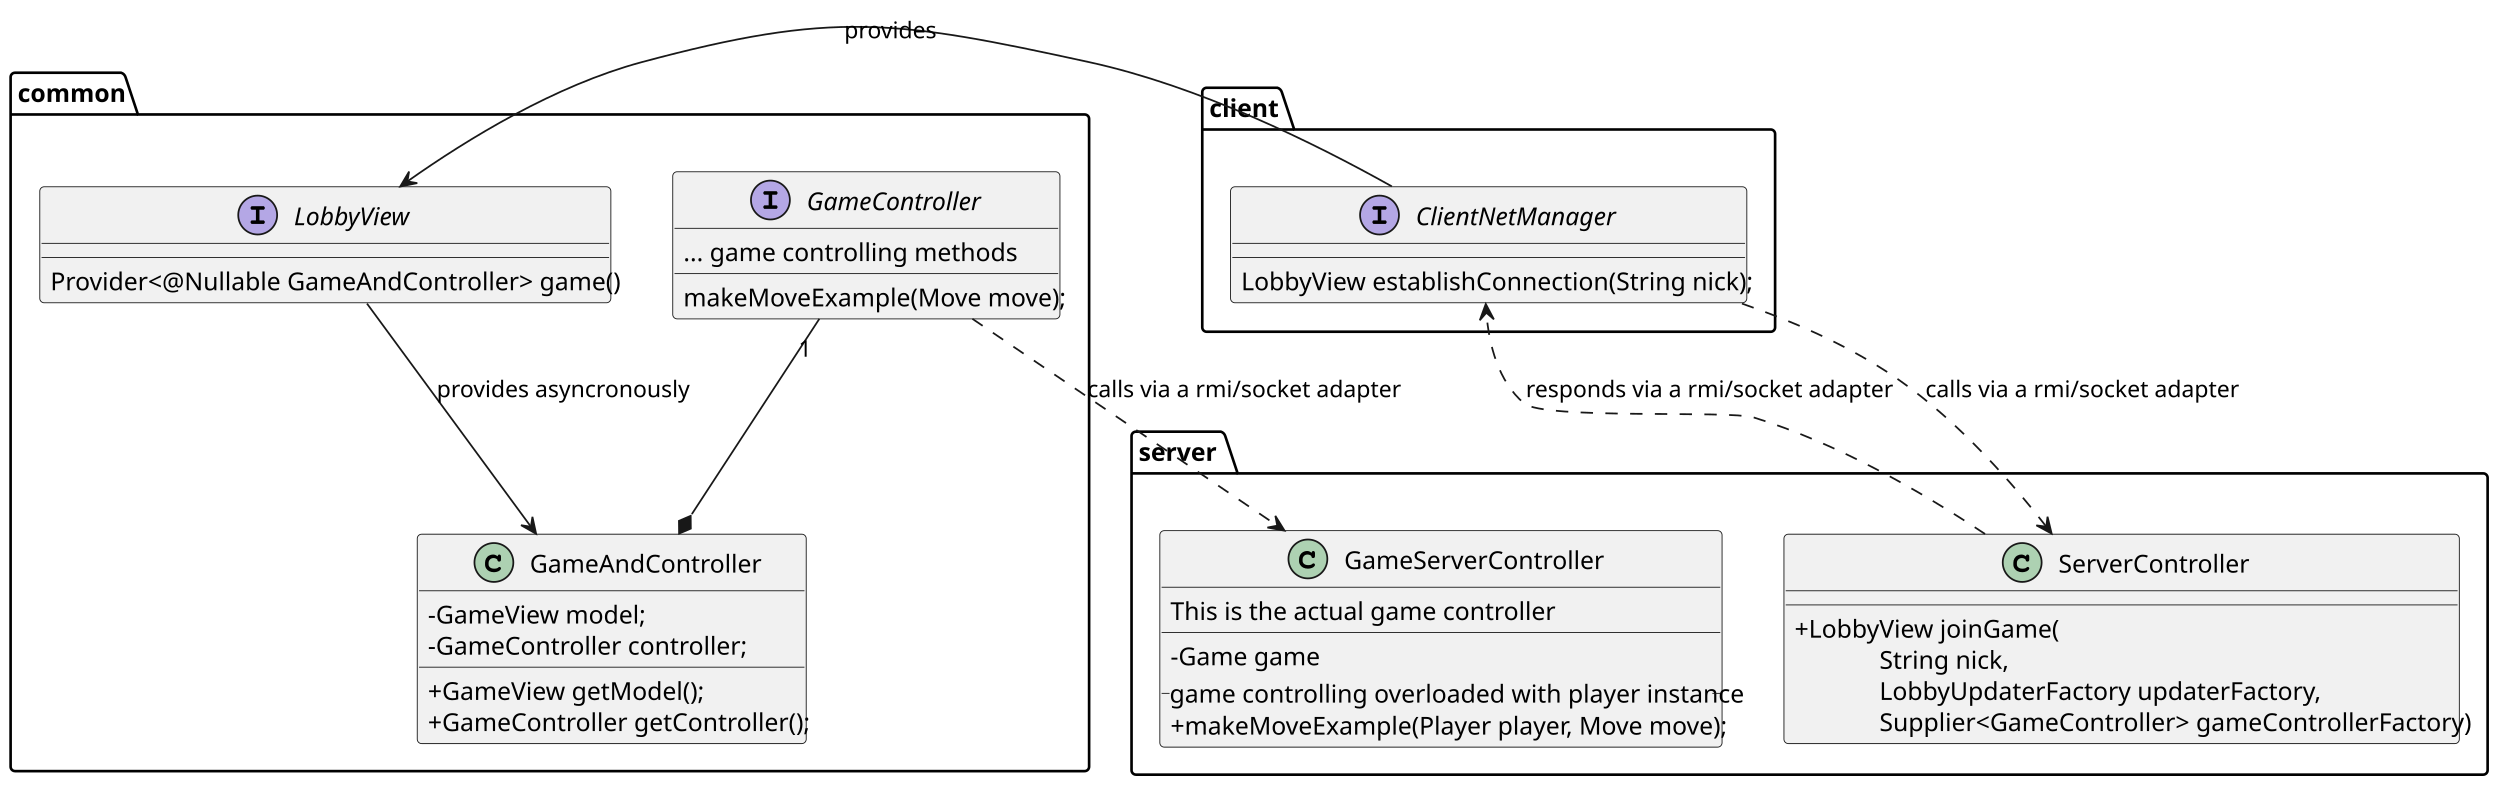
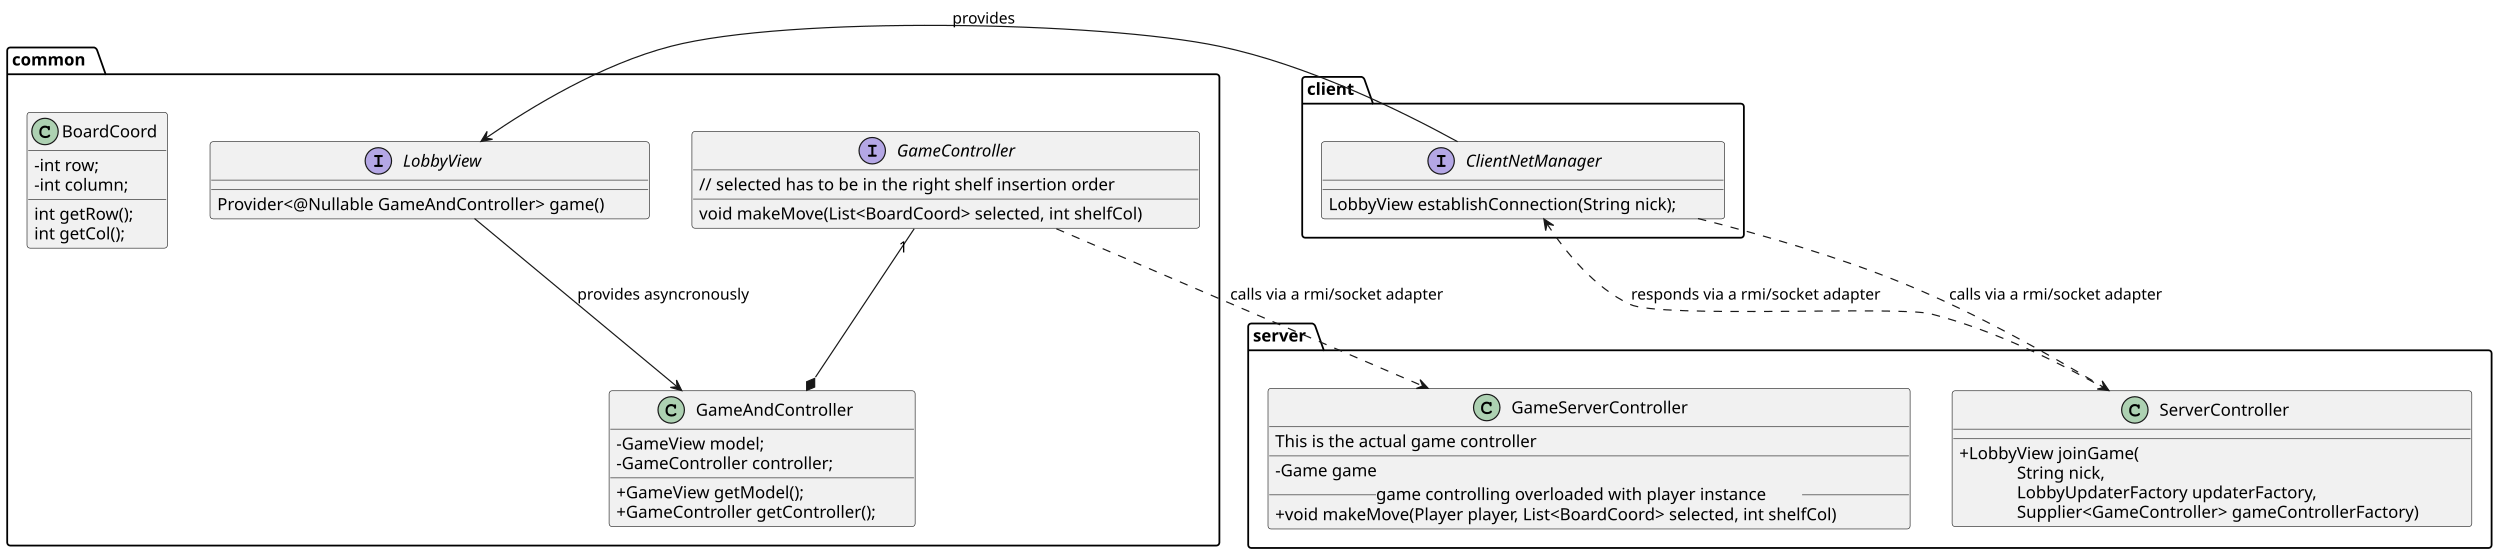
- <svg xmlns="http://www.w3.org/2000/svg" contentStyleType="text/css" height="445px" preserveAspectRatio="none" style="width:1414px;height:445px;background:#FFFFFF;" version="1.1" viewBox="0 0 1414 445" width="1414px" zoomAndPan="magnify">
+ <svg xmlns="http://www.w3.org/2000/svg" contentStyleType="text/css" height="463px" preserveAspectRatio="none" style="width:2083px;height:463px;background:#FFFFFF;" version="1.1" viewBox="0 0 2083 463" width="2083px" zoomAndPan="magnify">
  <defs />
  <g>
    <g id="cluster_common">
-       <path d="M8.5,41.14 L68.5,41.14 A3.75,3.75 0 0 1 71,43.64 L78,64.749 L613.5,64.749 A2.5,2.5 0 0 1 616,67.249 L616,433.64 A2.5,2.5 0 0 1 613.5,436.14 L8.5,436.14 A2.5,2.5 0 0 1 6,433.64 L6,43.64 A2.5,2.5 0 0 1 8.5,41.14 " fill="none" style="stroke:#000000;stroke-width:1.5;" />
-       <line style="stroke:#000000;stroke-width:1.5;" x1="6" x2="78" y1="64.749" y2="64.749" />
-       <text fill="#000000" font-family="sans-serif" font-size="14" font-weight="bold" lengthAdjust="spacing" textLength="59" x="10" y="57.673">common</text>
+       <path d="M8.5,39.566 L78.5,39.566 A3.75,3.75 0 0 1 81,42.066 L88,61.863 L1013.5,61.863 A2.5,2.5 0 0 1 1016,64.363 L1016,452.066 A2.5,2.5 0 0 1 1013.5,454.566 L8.5,454.566 A2.5,2.5 0 0 1 6,452.066 L6,42.066 A2.5,2.5 0 0 1 8.5,39.566 " fill="none" style="stroke:#000000;stroke-width:1.5;" />
+       <line style="stroke:#000000;stroke-width:1.5;" x1="6" x2="88" y1="61.863" y2="61.863" />
+       <text fill="#000000" font-family="sans-serif" font-size="14" font-weight="bold" lengthAdjust="spacing" textLength="69" x="10" y="54.561">common</text>
    </g>
    <g id="cluster_server">
-       <path d="M642.5,244.14 L690.5,244.14 A3.75,3.75 0 0 1 693,246.64 L700,267.749 L1404.5,267.749 A2.5,2.5 0 0 1 1407,270.249 L1407,435.64 A2.5,2.5 0 0 1 1404.5,438.14 L642.5,438.14 A2.5,2.5 0 0 1 640,435.64 L640,246.64 A2.5,2.5 0 0 1 642.5,244.14 " fill="none" style="stroke:#000000;stroke-width:1.5;" />
-       <line style="stroke:#000000;stroke-width:1.5;" x1="640" x2="700" y1="267.749" y2="267.749" />
-       <text fill="#000000" font-family="sans-serif" font-size="14" font-weight="bold" lengthAdjust="spacing" textLength="47" x="644" y="260.673">server</text>
+       <path d="M1042.5,269.566 L1093.5,269.566 A3.75,3.75 0 0 1 1096,272.066 L1103,291.863 L2073.5,291.863 A2.5,2.5 0 0 1 2076,294.363 L2076,454.066 A2.5,2.5 0 0 1 2073.5,456.566 L1042.5,456.566 A2.5,2.5 0 0 1 1040,454.066 L1040,272.066 A2.5,2.5 0 0 1 1042.5,269.566 " fill="none" style="stroke:#000000;stroke-width:1.5;" />
+       <line style="stroke:#000000;stroke-width:1.5;" x1="1040" x2="1103" y1="291.863" y2="291.863" />
+       <text fill="#000000" font-family="sans-serif" font-size="14" font-weight="bold" lengthAdjust="spacing" textLength="50" x="1044" y="284.561">server</text>
    </g>
    <g id="cluster_client">
-       <path d="M682.5,49.64 L722.5,49.64 A3.75,3.75 0 0 1 725,52.14 L732,73.249 L1001.5,73.249 A2.5,2.5 0 0 1 1004,75.749 L1004,185.14 A2.5,2.5 0 0 1 1001.5,187.64 L682.5,187.64 A2.5,2.5 0 0 1 680,185.14 L680,52.14 A2.5,2.5 0 0 1 682.5,49.64 " fill="none" style="stroke:#000000;stroke-width:1.5;" />
-       <line style="stroke:#000000;stroke-width:1.5;" x1="680" x2="732" y1="73.249" y2="73.249" />
-       <text fill="#000000" font-family="sans-serif" font-size="14" font-weight="bold" lengthAdjust="spacing" textLength="39" x="684" y="66.173">client</text>
+       <path d="M1087.5,64.066 L1134.5,64.066 A3.75,3.75 0 0 1 1137,66.566 L1144,86.363 L1450.5,86.363 A2.5,2.5 0 0 1 1453,88.863 L1453,195.566 A2.5,2.5 0 0 1 1450.5,198.066 L1087.5,198.066 A2.5,2.5 0 0 1 1085,195.566 L1085,66.566 A2.5,2.5 0 0 1 1087.5,64.066 " fill="none" style="stroke:#000000;stroke-width:1.5;" />
+       <line style="stroke:#000000;stroke-width:1.5;" x1="1085" x2="1144" y1="86.363" y2="86.363" />
+       <text fill="#000000" font-family="sans-serif" font-size="14" font-weight="bold" lengthAdjust="spacing" textLength="46" x="1089" y="79.061">client</text>
    </g>
    <g id="elem_LobbyView">
-       <rect codeLine="4" fill="#F1F1F1" height="65.609" id="LobbyView" rx="2.5" ry="2.5" style="stroke:#181818;stroke-width:0.5;" width="323" x="22.5" y="105.64" />
-       <ellipse cx="145.75" cy="121.64" fill="#B4A7E5" rx="11" ry="11" style="stroke:#181818;stroke-width:1.0;" />
-       <path d="M146.75,118.64 L146.75,124.64 L148.75,124.64 L149.234,124.64 L149.75,125.265 L149.75,125.64 L149.75,126.015 L149.234,126.64 L148.75,126.64 L142.75,126.64 L142.266,126.64 L141.75,126.015 L141.75,125.64 L141.75,125.265 L142.266,124.64 L142.75,124.64 L144.75,124.64 L144.75,118.64 L142.75,118.64 L142.266,118.64 L141.75,118.015 L141.75,117.64 L141.75,117.265 L142.266,116.64 L142.75,116.64 L148.75,116.64 L149.234,116.64 L149.75,117.265 L149.75,117.64 L149.75,118.015 L149.234,118.64 L148.75,118.64 L146.75,118.64 Z " fill="#000000" />
-       <text fill="#000000" font-family="sans-serif" font-size="14" font-style="italic" lengthAdjust="spacing" textLength="68" x="166.25" y="127.368">LobbyView</text>
-       <line style="stroke:#181818;stroke-width:0.5;" x1="23.5" x2="344.5" y1="137.64" y2="137.64" />
-       <line style="stroke:#181818;stroke-width:0.5;" x1="23.5" x2="344.5" y1="145.64" y2="145.64" />
-       <text fill="#000000" font-family="sans-serif" font-size="14" lengthAdjust="spacing" textLength="311" x="28.5" y="164.173">Provider&lt;@Nullable GameAndController&gt; game()</text>
+       <rect codeLine="4" fill="#F1F1F1" height="64.297" id="LobbyView" rx="2.5" ry="2.5" style="stroke:#181818;stroke-width:0.5;" width="366" x="175" y="118.066" />
+       <ellipse cx="315.25" cy="134.066" fill="#B4A7E5" rx="11" ry="11" style="stroke:#181818;stroke-width:1.0;" />
+       <path d="M316.203,130.847 L317.922,130.847 C318.312,130.847 318.5,130.816 318.625,130.738 C318.891,130.582 319.031,130.3 319.031,130.003 C319.031,129.738 318.922,129.472 318.688,129.3 C318.516,129.191 318.375,129.16 317.922,129.16 L312.781,129.16 C312.344,129.16 312.219,129.175 312.062,129.269 C311.812,129.425 311.656,129.722 311.656,130.003 C311.656,130.285 311.797,130.535 312.016,130.707 C312.172,130.816 312.359,130.847 312.781,130.847 L314.5,130.847 L314.5,137.363 L312.781,137.363 C312.344,137.363 312.219,137.378 312.062,137.488 C311.812,137.644 311.656,137.925 311.656,138.222 C311.656,138.472 311.797,138.738 312.016,138.894 C312.172,139.019 312.375,139.066 312.781,139.066 L317.922,139.066 C318.672,139.066 319.031,138.785 319.031,138.222 C319.031,137.941 318.922,137.691 318.688,137.519 C318.516,137.394 318.375,137.363 317.922,137.363 L316.203,137.363 L316.203,130.847 Z " fill="#000000" />
+       <text fill="#000000" font-family="sans-serif" font-size="14" font-style="italic" lengthAdjust="spacing" textLength="77" x="335.75" y="138.913">LobbyView</text>
+       <line style="stroke:#181818;stroke-width:0.5;" x1="176" x2="540" y1="150.066" y2="150.066" />
+       <line style="stroke:#181818;stroke-width:0.5;" x1="176" x2="540" y1="158.066" y2="158.066" />
+       <text fill="#000000" font-family="sans-serif" font-size="14" lengthAdjust="spacing" textLength="354" x="181" y="175.061">Provider&lt;@Nullable GameAndController&gt; game()</text>
    </g>
    <g id="elem_GameAndController">
-       <rect codeLine="9" fill="#F1F1F1" height="118.438" id="GameAndController" rx="2.5" ry="2.5" style="stroke:#181818;stroke-width:0.5;" width="220" x="236" y="302.14" />
-       <ellipse cx="279.35" cy="318.14" fill="#ADD1B2" rx="11" ry="11" style="stroke:#181818;stroke-width:1.0;" />
-       <path d="M281.35,314.64 Q281.553,314.14 281.788,313.89 Q282.022,313.64 282.288,313.64 Q282.756,313.64 283.053,313.921 Q283.35,314.202 283.35,314.859 L283.35,316.421 Q283.35,317.077 283.069,317.359 Q282.788,317.64 282.35,317.64 Q281.959,317.64 281.709,317.468 Q281.459,317.296 281.35,316.843 Q281.303,316.531 281.131,316.359 Q280.819,316.031 280.256,315.843 Q279.694,315.64 279.131,315.64 Q278.428,315.64 277.834,315.921 Q277.256,316.202 276.803,316.827 Q276.35,317.452 276.35,318.312 L276.35,319.234 Q276.35,320.265 277.194,320.952 Q278.038,321.64 279.538,321.64 Q280.428,321.64 281.053,321.437 Q281.413,321.327 281.819,320.968 Q282.084,320.765 282.225,320.702 Q282.366,320.64 282.538,320.64 Q282.866,320.64 283.1,320.906 Q283.35,321.156 283.35,321.515 Q283.35,321.859 283.006,322.265 Q282.506,322.859 281.709,323.187 Q280.663,323.64 279.381,323.64 Q277.881,323.64 276.678,323.046 Q275.709,322.577 275.022,321.562 Q274.35,320.546 274.35,319.343 L274.35,318.249 Q274.35,316.999 274.944,315.906 Q275.553,314.812 276.6,314.234 Q277.663,313.64 278.85,313.64 Q279.569,313.64 280.194,313.89 Q280.819,314.14 281.35,314.64 Z " fill="#000000" />
-       <text fill="#000000" font-family="sans-serif" font-size="14" lengthAdjust="spacing" textLength="125" x="299.65" y="323.868">GameAndController</text>
-       <line style="stroke:#181818;stroke-width:0.5;" x1="237" x2="455" y1="334.14" y2="334.14" />
-       <text fill="#000000" font-family="sans-serif" font-size="14" lengthAdjust="spacing" textLength="118" x="242" y="352.673">-GameView model;</text>
-       <text fill="#000000" font-family="sans-serif" font-size="14" lengthAdjust="spacing" textLength="172" x="242" y="370.283">-GameController controller;</text>
-       <line style="stroke:#181818;stroke-width:0.5;" x1="237" x2="455" y1="377.359" y2="377.359" />
-       <text fill="#000000" font-family="sans-serif" font-size="14" lengthAdjust="spacing" textLength="151" x="242" y="395.892">+GameView getModel();</text>
-       <text fill="#000000" font-family="sans-serif" font-size="14" lengthAdjust="spacing" textLength="208" x="242" y="413.501">+GameController getController();</text>
+       <rect codeLine="9" fill="#F1F1F1" height="113.188" id="GameAndController" rx="2.5" ry="2.5" style="stroke:#181818;stroke-width:0.5;" width="255" x="507.5" y="325.566" />
+       <ellipse cx="559.25" cy="341.566" fill="#ADD1B2" rx="11" ry="11" style="stroke:#181818;stroke-width:1.0;" />
+       <path d="M561.594,337.238 C560.656,336.8 560.062,336.66 559.188,336.66 C556.562,336.66 554.562,338.738 554.562,341.457 L554.562,342.582 C554.562,345.16 556.672,347.05 559.562,347.05 C560.781,347.05 561.938,346.753 562.688,346.207 C563.266,345.8 563.594,345.347 563.594,344.957 C563.594,344.503 563.203,344.113 562.734,344.113 C562.516,344.113 562.312,344.191 562.125,344.378 C561.672,344.863 561.672,344.863 561.484,344.957 C561.062,345.222 560.375,345.347 559.609,345.347 C557.562,345.347 556.266,344.253 556.266,342.55 L556.266,341.457 C556.266,339.675 557.516,338.363 559.25,338.363 C559.828,338.363 560.438,338.519 560.906,338.769 C561.391,339.05 561.562,339.269 561.656,339.675 C561.719,340.082 561.75,340.207 561.891,340.332 C562.031,340.472 562.266,340.582 562.484,340.582 C562.75,340.582 563.016,340.441 563.188,340.222 C563.297,340.066 563.328,339.878 563.328,339.457 L563.328,338.035 C563.328,337.597 563.312,337.472 563.219,337.316 C563.062,337.05 562.781,336.91 562.484,336.91 C562.188,336.91 561.984,337.003 561.766,337.316 L561.594,337.238 Z " fill="#000000" />
+       <text fill="#000000" font-family="sans-serif" font-size="14" lengthAdjust="spacing" textLength="143" x="579.75" y="346.413">GameAndController</text>
+       <line style="stroke:#181818;stroke-width:0.5;" x1="508.5" x2="761.5" y1="357.566" y2="357.566" />
+       <text fill="#000000" font-family="sans-serif" font-size="14" lengthAdjust="spacing" textLength="136" x="513.5" y="374.561">-GameView model;</text>
+       <text fill="#000000" font-family="sans-serif" font-size="14" lengthAdjust="spacing" textLength="201" x="513.5" y="390.858">-GameController controller;</text>
+       <line style="stroke:#181818;stroke-width:0.5;" x1="508.5" x2="761.5" y1="398.16" y2="398.16" />
+       <text fill="#000000" font-family="sans-serif" font-size="14" lengthAdjust="spacing" textLength="174" x="513.5" y="415.155">+GameView getModel();</text>
+       <text fill="#000000" font-family="sans-serif" font-size="14" lengthAdjust="spacing" textLength="243" x="513.5" y="431.452">+GameController getController();</text>
    </g>
    <g id="elem_GameController">
-       <rect codeLine="18" fill="#F1F1F1" height="83.219" id="GameController" rx="2.5" ry="2.5" style="stroke:#181818;stroke-width:0.5;" width="219" x="380.5" y="97.14" />
-       <ellipse cx="435.75" cy="113.14" fill="#B4A7E5" rx="11" ry="11" style="stroke:#181818;stroke-width:1.0;" />
-       <path d="M436.75,110.14 L436.75,116.14 L438.75,116.14 L439.234,116.14 L439.75,116.765 L439.75,117.14 L439.75,117.515 L439.234,118.14 L438.75,118.14 L432.75,118.14 L432.266,118.14 L431.75,117.515 L431.75,117.14 L431.75,116.765 L432.266,116.14 L432.75,116.14 L434.75,116.14 L434.75,110.14 L432.75,110.14 L432.266,110.14 L431.75,109.515 L431.75,109.14 L431.75,108.765 L432.266,108.14 L432.75,108.14 L438.75,108.14 L439.234,108.14 L439.75,108.765 L439.75,109.14 L439.75,109.515 L439.234,110.14 L438.75,110.14 L436.75,110.14 Z " fill="#000000" />
-       <text fill="#000000" font-family="sans-serif" font-size="14" font-style="italic" lengthAdjust="spacing" textLength="100" x="456.25" y="118.868">GameController</text>
-       <line style="stroke:#181818;stroke-width:0.5;" x1="381.5" x2="598.5" y1="129.14" y2="129.14" />
-       <text fill="#000000" font-family="sans-serif" font-size="14" lengthAdjust="spacing" textLength="178" x="386.5" y="147.673">... game controlling methods</text>
-       <line style="stroke:#181818;stroke-width:0.5;" x1="381.5" x2="598.5" y1="154.749" y2="154.749" />
-       <text fill="#000000" font-family="sans-serif" font-size="14" lengthAdjust="spacing" textLength="207" x="386.5" y="173.283">makeMoveExample(Move move);</text>
+       <rect codeLine="18" fill="#F1F1F1" height="80.594" id="GameController" rx="2.5" ry="2.5" style="stroke:#181818;stroke-width:0.5;" width="423" x="576.5" y="109.566" />
+       <ellipse cx="726.75" cy="125.566" fill="#B4A7E5" rx="11" ry="11" style="stroke:#181818;stroke-width:1.0;" />
+       <path d="M727.703,122.347 L729.422,122.347 C729.812,122.347 730,122.316 730.125,122.238 C730.391,122.082 730.531,121.8 730.531,121.503 C730.531,121.238 730.422,120.972 730.188,120.8 C730.016,120.691 729.875,120.66 729.422,120.66 L724.281,120.66 C723.844,120.66 723.719,120.675 723.562,120.769 C723.312,120.925 723.156,121.222 723.156,121.503 C723.156,121.785 723.297,122.035 723.516,122.207 C723.672,122.316 723.859,122.347 724.281,122.347 L726,122.347 L726,128.863 L724.281,128.863 C723.844,128.863 723.719,128.878 723.562,128.988 C723.312,129.144 723.156,129.425 723.156,129.722 C723.156,129.972 723.297,130.238 723.516,130.394 C723.672,130.519 723.875,130.566 724.281,130.566 L729.422,130.566 C730.172,130.566 730.531,130.285 730.531,129.722 C730.531,129.441 730.422,129.191 730.188,129.019 C730.016,128.894 729.875,128.863 729.422,128.863 L727.703,128.863 L727.703,122.347 Z " fill="#000000" />
+       <text fill="#000000" font-family="sans-serif" font-size="14" font-style="italic" lengthAdjust="spacing" textLength="114" x="747.25" y="130.413">GameController</text>
+       <line style="stroke:#181818;stroke-width:0.5;" x1="577.5" x2="998.5" y1="141.566" y2="141.566" />
+       <text fill="#000000" font-family="sans-serif" font-size="14" lengthAdjust="spacing" textLength="382" x="582.5" y="158.561">// selected has to be in the right shelf insertion order</text>
+       <line style="stroke:#181818;stroke-width:0.5;" x1="577.5" x2="998.5" y1="165.863" y2="165.863" />
+       <text fill="#000000" font-family="sans-serif" font-size="14" lengthAdjust="spacing" textLength="411" x="582.5" y="182.858">void makeMove(List&lt;BoardCoord&gt; selected, int shelfCol)</text>
+     </g>
+     <g id="elem_BoardCoord">
+       <rect codeLine="23" fill="#F1F1F1" height="113.188" id="BoardCoord" rx="2.5" ry="2.5" style="stroke:#181818;stroke-width:0.5;" width="117" x="22.5" y="93.566" />
+       <ellipse cx="37.5" cy="109.566" fill="#ADD1B2" rx="11" ry="11" style="stroke:#181818;stroke-width:1.0;" />
+       <path d="M39.844,105.238 C38.906,104.8 38.312,104.66 37.438,104.66 C34.812,104.66 32.812,106.738 32.812,109.457 L32.812,110.582 C32.812,113.16 34.922,115.05 37.812,115.05 C39.031,115.05 40.188,114.753 40.938,114.207 C41.516,113.8 41.844,113.347 41.844,112.957 C41.844,112.503 41.453,112.113 40.984,112.113 C40.766,112.113 40.562,112.191 40.375,112.378 C39.922,112.863 39.922,112.863 39.734,112.957 C39.312,113.222 38.625,113.347 37.859,113.347 C35.812,113.347 34.516,112.253 34.516,110.55 L34.516,109.457 C34.516,107.675 35.766,106.363 37.5,106.363 C38.078,106.363 38.688,106.519 39.156,106.769 C39.641,107.05 39.812,107.269 39.906,107.675 C39.969,108.082 40,108.207 40.141,108.332 C40.281,108.472 40.516,108.582 40.734,108.582 C41,108.582 41.266,108.441 41.438,108.222 C41.547,108.066 41.578,107.878 41.578,107.457 L41.578,106.035 C41.578,105.597 41.562,105.472 41.469,105.316 C41.312,105.05 41.031,104.91 40.734,104.91 C40.438,104.91 40.234,105.003 40.016,105.316 L39.844,105.238 Z " fill="#000000" />
+       <text fill="#000000" font-family="sans-serif" font-size="14" lengthAdjust="spacing" textLength="85" x="51.5" y="114.413">BoardCoord</text>
+       <line style="stroke:#181818;stroke-width:0.5;" x1="23.5" x2="138.5" y1="125.566" y2="125.566" />
+       <text fill="#000000" font-family="sans-serif" font-size="14" lengthAdjust="spacing" textLength="61" x="28.5" y="142.561">-int row;</text>
+       <text fill="#000000" font-family="sans-serif" font-size="14" lengthAdjust="spacing" textLength="87" x="28.5" y="158.858">-int column;</text>
+       <line style="stroke:#181818;stroke-width:0.5;" x1="23.5" x2="138.5" y1="166.16" y2="166.16" />
+       <text fill="#000000" font-family="sans-serif" font-size="14" lengthAdjust="spacing" textLength="94" x="28.5" y="183.155">int getRow();</text>
+       <text fill="#000000" font-family="sans-serif" font-size="14" lengthAdjust="spacing" textLength="87" x="28.5" y="199.452">int getCol();</text>
    </g>
    <g id="elem_ServerController">
-       <rect codeLine="25" fill="#F1F1F1" height="118.438" id="ServerController" rx="2.5" ry="2.5" style="stroke:#181818;stroke-width:0.5;" width="382" x="1009" y="302.14" />
-       <ellipse cx="1143.75" cy="318.14" fill="#ADD1B2" rx="11" ry="11" style="stroke:#181818;stroke-width:1.0;" />
-       <path d="M1145.75,314.64 Q1145.953,314.14 1146.188,313.89 Q1146.422,313.64 1146.688,313.64 Q1147.156,313.64 1147.453,313.921 Q1147.75,314.202 1147.75,314.859 L1147.75,316.421 Q1147.75,317.077 1147.469,317.359 Q1147.188,317.64 1146.75,317.64 Q1146.359,317.64 1146.109,317.468 Q1145.859,317.296 1145.75,316.843 Q1145.703,316.531 1145.531,316.359 Q1145.219,316.031 1144.656,315.843 Q1144.094,315.64 1143.531,315.64 Q1142.828,315.64 1142.234,315.921 Q1141.656,316.202 1141.203,316.827 Q1140.75,317.452 1140.75,318.312 L1140.75,319.234 Q1140.75,320.265 1141.594,320.952 Q1142.438,321.64 1143.938,321.64 Q1144.828,321.64 1145.453,321.437 Q1145.812,321.327 1146.219,320.968 Q1146.484,320.765 1146.625,320.702 Q1146.766,320.64 1146.938,320.64 Q1147.266,320.64 1147.5,320.906 Q1147.75,321.156 1147.75,321.515 Q1147.75,321.859 1147.406,322.265 Q1146.906,322.859 1146.109,323.187 Q1145.062,323.64 1143.781,323.64 Q1142.281,323.64 1141.078,323.046 Q1140.109,322.577 1139.422,321.562 Q1138.75,320.546 1138.75,319.343 L1138.75,318.249 Q1138.75,316.999 1139.344,315.906 Q1139.953,314.812 1141,314.234 Q1142.062,313.64 1143.25,313.64 Q1143.969,313.64 1144.594,313.89 Q1145.219,314.14 1145.75,314.64 Z " fill="#000000" />
-       <text fill="#000000" font-family="sans-serif" font-size="14" lengthAdjust="spacing" textLength="104" x="1164.25" y="323.868">ServerController</text>
-       <line style="stroke:#181818;stroke-width:0.5;" x1="1010" x2="1390" y1="334.14" y2="334.14" />
-       <line style="stroke:#181818;stroke-width:0.5;" x1="1010" x2="1390" y1="342.14" y2="342.14" />
-       <text fill="#000000" font-family="sans-serif" font-size="14" lengthAdjust="spacing" textLength="145" x="1015" y="360.673">+LobbyView joinGame(</text>
-       <text fill="#000000" font-family="sans-serif" font-size="14" lengthAdjust="spacing" textLength="70" x="1063" y="378.283">String nick,</text>
-       <text fill="#000000" font-family="sans-serif" font-size="14" lengthAdjust="spacing" textLength="242" x="1063" y="395.892">LobbyUpdaterFactory updaterFactory,</text>
-       <text fill="#000000" font-family="sans-serif" font-size="14" lengthAdjust="spacing" textLength="322" x="1063" y="413.501">Supplier&lt;GameController&gt; gameControllerFactory)</text>
+       <rect codeLine="34" fill="#F1F1F1" height="113.188" id="ServerController" rx="2.5" ry="2.5" style="stroke:#181818;stroke-width:0.5;" width="433" x="1626.5" y="325.566" />
+       <ellipse cx="1778.75" cy="341.566" fill="#ADD1B2" rx="11" ry="11" style="stroke:#181818;stroke-width:1.0;" />
+       <path d="M1781.094,337.238 C1780.156,336.8 1779.562,336.66 1778.688,336.66 C1776.062,336.66 1774.062,338.738 1774.062,341.457 L1774.062,342.582 C1774.062,345.16 1776.172,347.05 1779.062,347.05 C1780.281,347.05 1781.438,346.753 1782.188,346.207 C1782.766,345.8 1783.094,345.347 1783.094,344.957 C1783.094,344.503 1782.703,344.113 1782.234,344.113 C1782.016,344.113 1781.812,344.191 1781.625,344.378 C1781.172,344.863 1781.172,344.863 1780.984,344.957 C1780.562,345.222 1779.875,345.347 1779.109,345.347 C1777.062,345.347 1775.766,344.253 1775.766,342.55 L1775.766,341.457 C1775.766,339.675 1777.016,338.363 1778.75,338.363 C1779.328,338.363 1779.938,338.519 1780.406,338.769 C1780.891,339.05 1781.062,339.269 1781.156,339.675 C1781.219,340.082 1781.25,340.207 1781.391,340.332 C1781.531,340.472 1781.766,340.582 1781.984,340.582 C1782.25,340.582 1782.516,340.441 1782.688,340.222 C1782.797,340.066 1782.828,339.878 1782.828,339.457 L1782.828,338.035 C1782.828,337.597 1782.812,337.472 1782.719,337.316 C1782.562,337.05 1782.281,336.91 1781.984,336.91 C1781.688,336.91 1781.484,337.003 1781.266,337.316 L1781.094,337.238 Z " fill="#000000" />
+       <text fill="#000000" font-family="sans-serif" font-size="14" lengthAdjust="spacing" textLength="120" x="1799.25" y="346.413">ServerController</text>
+       <line style="stroke:#181818;stroke-width:0.5;" x1="1627.5" x2="2058.5" y1="357.566" y2="357.566" />
+       <line style="stroke:#181818;stroke-width:0.5;" x1="1627.5" x2="2058.5" y1="365.566" y2="365.566" />
+       <text fill="#000000" font-family="sans-serif" font-size="14" lengthAdjust="spacing" textLength="167" x="1632.5" y="382.561">+LobbyView joinGame(</text>
+       <text fill="#000000" font-family="sans-serif" font-size="14" lengthAdjust="spacing" textLength="82" x="1680.5" y="398.858">String nick,</text>
+       <text fill="#000000" font-family="sans-serif" font-size="14" lengthAdjust="spacing" textLength="276" x="1680.5" y="415.155">LobbyUpdaterFactory updaterFactory,</text>
+       <text fill="#000000" font-family="sans-serif" font-size="14" lengthAdjust="spacing" textLength="373" x="1680.5" y="431.452">Supplier&lt;GameController&gt; gameControllerFactory)</text>
    </g>
    <g id="elem_GameServerController">
-       <rect codeLine="32" fill="#F1F1F1" height="122.438" id="GameServerController" rx="2.5" ry="2.5" style="stroke:#181818;stroke-width:0.5;" width="318" x="656" y="300.14" />
-       <ellipse cx="739.75" cy="316.14" fill="#ADD1B2" rx="11" ry="11" style="stroke:#181818;stroke-width:1.0;" />
-       <path d="M741.75,312.64 Q741.953,312.14 742.188,311.89 Q742.422,311.64 742.688,311.64 Q743.156,311.64 743.453,311.921 Q743.75,312.202 743.75,312.859 L743.75,314.421 Q743.75,315.077 743.469,315.359 Q743.188,315.64 742.75,315.64 Q742.359,315.64 742.109,315.468 Q741.859,315.296 741.75,314.843 Q741.703,314.531 741.531,314.359 Q741.219,314.031 740.656,313.843 Q740.094,313.64 739.531,313.64 Q738.828,313.64 738.234,313.921 Q737.656,314.202 737.203,314.827 Q736.75,315.452 736.75,316.312 L736.75,317.234 Q736.75,318.265 737.594,318.952 Q738.438,319.64 739.938,319.64 Q740.828,319.64 741.453,319.437 Q741.812,319.327 742.219,318.968 Q742.484,318.765 742.625,318.702 Q742.766,318.64 742.938,318.64 Q743.266,318.64 743.5,318.906 Q743.75,319.156 743.75,319.515 Q743.75,319.859 743.406,320.265 Q742.906,320.859 742.109,321.187 Q741.062,321.64 739.781,321.64 Q738.281,321.64 737.078,321.046 Q736.109,320.577 735.422,319.562 Q734.75,318.546 734.75,317.343 L734.75,316.249 Q734.75,314.999 735.344,313.906 Q735.953,312.812 737,312.234 Q738.062,311.64 739.25,311.64 Q739.969,311.64 740.594,311.89 Q741.219,312.14 741.75,312.64 Z " fill="#000000" />
-       <text fill="#000000" font-family="sans-serif" font-size="14" lengthAdjust="spacing" textLength="142" x="760.25" y="321.868">GameServerController</text>
-       <line style="stroke:#181818;stroke-width:0.5;" x1="657" x2="973" y1="332.14" y2="332.14" />
-       <text fill="#000000" font-family="sans-serif" font-size="14" lengthAdjust="spacing" textLength="209" x="662" y="350.673">This is the actual game controller</text>
-       <line style="stroke:#181818;stroke-width:0.5;" x1="657" x2="973" y1="357.749" y2="357.749" />
-       <text fill="#000000" font-family="sans-serif" font-size="14" lengthAdjust="spacing" textLength="82" x="662" y="376.283">-Game game</text>
-       <text fill="#000000" font-family="sans-serif" font-size="14" lengthAdjust="spacing" textLength="306" x="662" y="415.501">+makeMoveExample(Player player, Move move);</text>
-       <line style="stroke:#181818;stroke-width:0.5;" x1="657" x2="661.5" y1="392.163" y2="392.163" />
-       <text fill="#000000" font-family="sans-serif" font-size="14" lengthAdjust="spacing" textLength="307" x="661.5" y="397.392">game controlling overloaded with player instance</text>
-       <line style="stroke:#181818;stroke-width:0.5;" x1="968.5" x2="973" y1="392.163" y2="392.163" />
+       <rect codeLine="41" fill="#F1F1F1" height="117.188" id="GameServerController" rx="2.5" ry="2.5" style="stroke:#181818;stroke-width:0.5;" width="535" x="1056.5" y="323.566" />
+       <ellipse cx="1238.75" cy="339.566" fill="#ADD1B2" rx="11" ry="11" style="stroke:#181818;stroke-width:1.0;" />
+       <path d="M1241.094,335.238 C1240.156,334.8 1239.562,334.66 1238.688,334.66 C1236.062,334.66 1234.062,336.738 1234.062,339.457 L1234.062,340.582 C1234.062,343.16 1236.172,345.05 1239.062,345.05 C1240.281,345.05 1241.438,344.753 1242.188,344.207 C1242.766,343.8 1243.094,343.347 1243.094,342.957 C1243.094,342.503 1242.703,342.113 1242.234,342.113 C1242.016,342.113 1241.812,342.191 1241.625,342.378 C1241.172,342.863 1241.172,342.863 1240.984,342.957 C1240.562,343.222 1239.875,343.347 1239.109,343.347 C1237.062,343.347 1235.766,342.253 1235.766,340.55 L1235.766,339.457 C1235.766,337.675 1237.016,336.363 1238.75,336.363 C1239.328,336.363 1239.938,336.519 1240.406,336.769 C1240.891,337.05 1241.062,337.269 1241.156,337.675 C1241.219,338.082 1241.25,338.207 1241.391,338.332 C1241.531,338.472 1241.766,338.582 1241.984,338.582 C1242.25,338.582 1242.516,338.441 1242.688,338.222 C1242.797,338.066 1242.828,337.878 1242.828,337.457 L1242.828,336.035 C1242.828,335.597 1242.812,335.472 1242.719,335.316 C1242.562,335.05 1242.281,334.91 1241.984,334.91 C1241.688,334.91 1241.484,335.003 1241.266,335.316 L1241.094,335.238 Z " fill="#000000" />
+       <text fill="#000000" font-family="sans-serif" font-size="14" lengthAdjust="spacing" textLength="162" x="1259.25" y="344.413">GameServerController</text>
+       <line style="stroke:#181818;stroke-width:0.5;" x1="1057.5" x2="1590.5" y1="355.566" y2="355.566" />
+       <text fill="#000000" font-family="sans-serif" font-size="14" lengthAdjust="spacing" textLength="239" x="1062.5" y="372.561">This is the actual game controller</text>
+       <line style="stroke:#181818;stroke-width:0.5;" x1="1057.5" x2="1590.5" y1="379.863" y2="379.863" />
+       <text fill="#000000" font-family="sans-serif" font-size="14" lengthAdjust="spacing" textLength="92" x="1062.5" y="396.858">-Game game</text>
+       <text fill="#000000" font-family="sans-serif" font-size="14" lengthAdjust="spacing" textLength="523" x="1062.5" y="433.452">+void makeMove(Player player, List&lt;BoardCoord&gt; selected, int shelfCol)</text>
+       <line style="stroke:#181818;stroke-width:0.5;" x1="1057.5" x2="1146.5" y1="412.308" y2="412.308" />
+       <text fill="#000000" font-family="sans-serif" font-size="14" lengthAdjust="spacing" textLength="355" x="1146.5" y="416.655">game controlling overloaded with player instance</text>
+       <line style="stroke:#181818;stroke-width:0.5;" x1="1501.5" x2="1590.5" y1="412.308" y2="412.308" />
    </g>
    <g id="elem_ClientNetManager">
-       <rect codeLine="42" fill="#F1F1F1" height="65.609" id="ClientNetManager" rx="2.5" ry="2.5" style="stroke:#181818;stroke-width:0.5;" width="292" x="696" y="105.64" />
-       <ellipse cx="780.25" cy="121.64" fill="#B4A7E5" rx="11" ry="11" style="stroke:#181818;stroke-width:1.0;" />
-       <path d="M781.25,118.64 L781.25,124.64 L783.25,124.64 L783.734,124.64 L784.25,125.265 L784.25,125.64 L784.25,126.015 L783.734,126.64 L783.25,126.64 L777.25,126.64 L776.766,126.64 L776.25,126.015 L776.25,125.64 L776.25,125.265 L776.766,124.64 L777.25,124.64 L779.25,124.64 L779.25,118.64 L777.25,118.64 L776.766,118.64 L776.25,118.015 L776.25,117.64 L776.25,117.265 L776.766,116.64 L777.25,116.64 L783.25,116.64 L783.734,116.64 L784.25,117.265 L784.25,117.64 L784.25,118.015 L783.734,118.64 L783.25,118.64 L781.25,118.64 Z " fill="#000000" />
-       <text fill="#000000" font-family="sans-serif" font-size="14" font-style="italic" lengthAdjust="spacing" textLength="115" x="800.75" y="127.368">ClientNetManager</text>
-       <line style="stroke:#181818;stroke-width:0.5;" x1="697" x2="987" y1="137.64" y2="137.64" />
-       <line style="stroke:#181818;stroke-width:0.5;" x1="697" x2="987" y1="145.64" y2="145.64" />
-       <text fill="#000000" font-family="sans-serif" font-size="14" lengthAdjust="spacing" textLength="280" x="702" y="164.173">LobbyView establishConnection(String nick);</text>
+       <rect codeLine="51" fill="#F1F1F1" height="64.297" id="ClientNetManager" rx="2.5" ry="2.5" style="stroke:#181818;stroke-width:0.5;" width="336" x="1101" y="118.066" />
+       <ellipse cx="1200.75" cy="134.066" fill="#B4A7E5" rx="11" ry="11" style="stroke:#181818;stroke-width:1.0;" />
+       <path d="M1201.703,130.847 L1203.422,130.847 C1203.812,130.847 1204,130.816 1204.125,130.738 C1204.391,130.582 1204.531,130.3 1204.531,130.003 C1204.531,129.738 1204.422,129.472 1204.188,129.3 C1204.016,129.191 1203.875,129.16 1203.422,129.16 L1198.281,129.16 C1197.844,129.16 1197.719,129.175 1197.562,129.269 C1197.312,129.425 1197.156,129.722 1197.156,130.003 C1197.156,130.285 1197.297,130.535 1197.516,130.707 C1197.672,130.816 1197.859,130.847 1198.281,130.847 L1200,130.847 L1200,137.363 L1198.281,137.363 C1197.844,137.363 1197.719,137.378 1197.562,137.488 C1197.312,137.644 1197.156,137.925 1197.156,138.222 C1197.156,138.472 1197.297,138.738 1197.516,138.894 C1197.672,139.019 1197.875,139.066 1198.281,139.066 L1203.422,139.066 C1204.172,139.066 1204.531,138.785 1204.531,138.222 C1204.531,137.941 1204.422,137.691 1204.188,137.519 C1204.016,137.394 1203.875,137.363 1203.422,137.363 L1201.703,137.363 L1201.703,130.847 Z " fill="#000000" />
+       <text fill="#000000" font-family="sans-serif" font-size="14" font-style="italic" lengthAdjust="spacing" textLength="128" x="1221.25" y="138.913">ClientNetManager</text>
+       <line style="stroke:#181818;stroke-width:0.5;" x1="1102" x2="1436" y1="150.066" y2="150.066" />
+       <line style="stroke:#181818;stroke-width:0.5;" x1="1102" x2="1436" y1="158.066" y2="158.066" />
+       <text fill="#000000" font-family="sans-serif" font-size="14" lengthAdjust="spacing" textLength="324" x="1107" y="175.061">LobbyView establishConnection(String nick);</text>
    </g>
    <g id="link_LobbyView_GameAndController">
-       <path codeLine="8" d="M207.56,171.7 C231.69,204.55 269.83,256.47 299.98,297.5 " fill="none" id="LobbyView-to-GameAndController" style="stroke:#181818;stroke-width:1.0;" />
-       <polygon fill="#181818" points="303.24,301.94,301.139,292.318,300.281,297.909,294.69,297.052,303.24,301.94" style="stroke:#181818;stroke-width:1.0;" />
-       <text fill="#000000" font-family="sans-serif" font-size="13" lengthAdjust="spacing" textLength="135" x="247" y="224.635">provides asyncronously</text>
+       <path codeLine="8" d="M395.357,182.085 C438.391,217.817 510.068,277.332 563.844,321.983 " fill="none" id="LobbyView-to-GameAndController" style="stroke:#181818;stroke-width:1.0;" />
+       <polygon fill="#181818" points="568.01,325.442,563.643,316.614,564.164,322.247,558.531,322.768,568.01,325.442" style="stroke:#181818;stroke-width:1.0;" />
+       <text fill="#000000" font-family="sans-serif" font-size="13" lengthAdjust="spacing" textLength="152" x="481" y="249.633">provides asyncronously</text>
    </g>
    <g id="link_GameController_GameAndController">
-       <path codeLine="17" d="M463.42,180.34 C443.24,211.24 415.02,254.46 391.3,290.78 " fill="none" id="GameController-to-GameAndController" style="stroke:#181818;stroke-width:1.0;" />
-       <polygon fill="#181818" points="384.09,301.81,390.718,298.97,390.646,291.759,384.017,294.599,384.09,301.81" style="stroke:#181818;stroke-width:1.0;" />
-       <text fill="#000000" font-family="sans-serif" font-size="13" lengthAdjust="spacing" textLength="7" x="451.626" y="201.767">1</text>
+       <path codeLine="17" d="M761.698,190.604 C739.128,224.533 706.121,274.152 679.455,314.239 " fill="none" id="GameController-to-GameAndController" style="stroke:#181818;stroke-width:1.0;" />
+       <polygon fill="#181818" points="672.116,325.271,678.77,322.491,678.764,315.28,672.11,318.06,672.116,325.271" style="stroke:#181818;stroke-width:1.0;" />
+       <text fill="#000000" font-family="sans-serif" font-size="13" lengthAdjust="spacing" textLength="8" x="748.869" y="210.37">1</text>
    </g>
    <g id="link_ClientNetManager_LobbyView">
-       <path codeLine="46" d="M787.23,105.43 C742.85,80.56 677.77,48.61 616,35.14 C506.14,11.18 471.6,6 363,35.14 C314.19,48.24 264.93,78.23 230.48,102.57 " fill="none" id="ClientNetManager-to-LobbyView" style="stroke:#181818;stroke-width:1.0;" />
-       <polygon fill="#181818" points="226.35,105.51,236.004,103.563,230.427,102.616,231.374,97.039,226.35,105.51" style="stroke:#181818;stroke-width:1.0;" />
-       <text fill="#000000" font-family="sans-serif" font-size="13" lengthAdjust="spacing" textLength="47" x="477.5" y="21.635">provides</text>
+       <path codeLine="55" d="M1214.48,118.057 C1164.7,90.812 1088.1,53.749 1016,38.566 C916.624,17.639 657.317,13.123 559,38.566 C501.97,53.325 443.876,88.138 404.908,114.97 " fill="none" id="ClientNetManager-to-LobbyView" style="stroke:#181818;stroke-width:1.0;" />
+       <polygon fill="#181818" points="400.726,117.87,410.401,116.029,404.835,115.021,405.843,109.455,400.726,117.87" style="stroke:#181818;stroke-width:1.0;" />
+       <text fill="#000000" font-family="sans-serif" font-size="13" lengthAdjust="spacing" textLength="55" x="793.5" y="19.633">provides</text>
    </g>
    <g id="link_ClientNetManager_ServerController">
-       <path codeLine="49" d="M985.27,171.72 C1013.64,181.54 1042.26,194.12 1067,210.14 C1102.23,232.95 1133.78,267.55 1157.3,297.78 " fill="none" id="ClientNetManager-to-ServerController" style="stroke:#181818;stroke-width:1.0;stroke-dasharray:7.0,7.0;" />
-       <polygon fill="#181818" points="1160.42,301.82,1158.083,292.252,1157.363,297.863,1151.752,297.143,1160.42,301.82" style="stroke:#181818;stroke-width:1.0;" />
-       <text fill="#000000" font-family="sans-serif" font-size="13" lengthAdjust="spacing" textLength="169" x="1089" y="224.635">calls via a rmi/socket adapter</text>
+       <path codeLine="58" d="M1414.79,182.093 C1469.77,195.902 1532.23,214.165 1587,236.566 C1644.43,260.057 1705.05,293.827 1752.88,322.815 " fill="none" id="ClientNetManager-to-ServerController" style="stroke:#181818;stroke-width:1.0;stroke-dasharray:7.0,7.0;" />
+       <polygon fill="#181818" points="1757.18,325.426,1751.571,317.33,1752.909,322.827,1747.412,324.165,1757.18,325.426" style="stroke:#181818;stroke-width:1.0;" />
+       <text fill="#000000" font-family="sans-serif" font-size="13" lengthAdjust="spacing" textLength="188" x="1624" y="249.633">calls via a rmi/socket adapter</text>
    </g>
    <g id="link_ServerController_ClientNetManager">
-       <path codeLine="50" d="M1122.74,302.03 C1085.27,277.11 1038.4,250.47 992,236.14 C978.17,231.87 873.02,237.52 862,228.14 C847.42,215.73 842.17,195.15 840.69,176.96 " fill="none" id="ServerController-to-ClientNetManager" style="stroke:#181818;stroke-width:1.0;stroke-dasharray:7.0,7.0;" />
-       <polygon fill="#181818" points="840.36,171.9,836.961,181.144,840.689,176.889,844.943,180.618,840.36,171.9" style="stroke:#181818;stroke-width:1.0;" />
-       <text fill="#000000" font-family="sans-serif" font-size="13" lengthAdjust="spacing" textLength="195" x="863" y="224.635">responds via a rmi/socket adapter</text>
+       <path codeLine="59" d="M1756.94,325.56 C1714.23,301.09 1660.8,274.902 1609,261.566 C1581.98,254.608 1383.2,265.547 1358,253.566 C1328.35,239.467 1304.61,210.353 1289.13,186.745 " fill="none" id="ServerController-to-ClientNetManager" style="stroke:#181818;stroke-width:1.0;stroke-dasharray:7.0,7.0;" />
+       <polygon fill="#181818" points="1286.34,182.405,1287.854,192.137,1289.049,186.608,1294.578,187.803,1286.34,182.405" style="stroke:#181818;stroke-width:1.0;" />
+       <text fill="#000000" font-family="sans-serif" font-size="13" lengthAdjust="spacing" textLength="219" x="1359" y="249.633">responds via a rmi/socket adapter</text>
    </g>
    <g id="link_GameController_GameServerController">
-       <path codeLine="51" d="M549.99,180.34 C598.25,213.09 666.91,259.67 722.25,297.21 " fill="none" id="GameController-to-GameServerController" style="stroke:#181818;stroke-width:1.0;stroke-dasharray:7.0,7.0;" />
-       <polygon fill="#181818" points="726.54,300.13,721.343,291.764,722.404,297.32,716.848,298.382,726.54,300.13" style="stroke:#181818;stroke-width:1.0;" />
-       <text fill="#000000" font-family="sans-serif" font-size="13" lengthAdjust="spacing" textLength="169" x="615" y="224.635">calls via a rmi/socket adapter</text>
+       <path codeLine="60" d="M880.142,190.604 C964.031,226.602 1089.08,280.26 1185.09,321.458 " fill="none" id="GameController-to-GameServerController" style="stroke:#181818;stroke-width:1.0;stroke-dasharray:7.0,7.0;" />
+       <polygon fill="#181818" points="1189.92,323.534,1183.227,316.309,1185.325,321.562,1180.072,323.661,1189.92,323.534" style="stroke:#181818;stroke-width:1.0;" />
+       <text fill="#000000" font-family="sans-serif" font-size="13" lengthAdjust="spacing" textLength="188" x="1025" y="249.633">calls via a rmi/socket adapter</text>
    </g>
  </g>
</svg>
